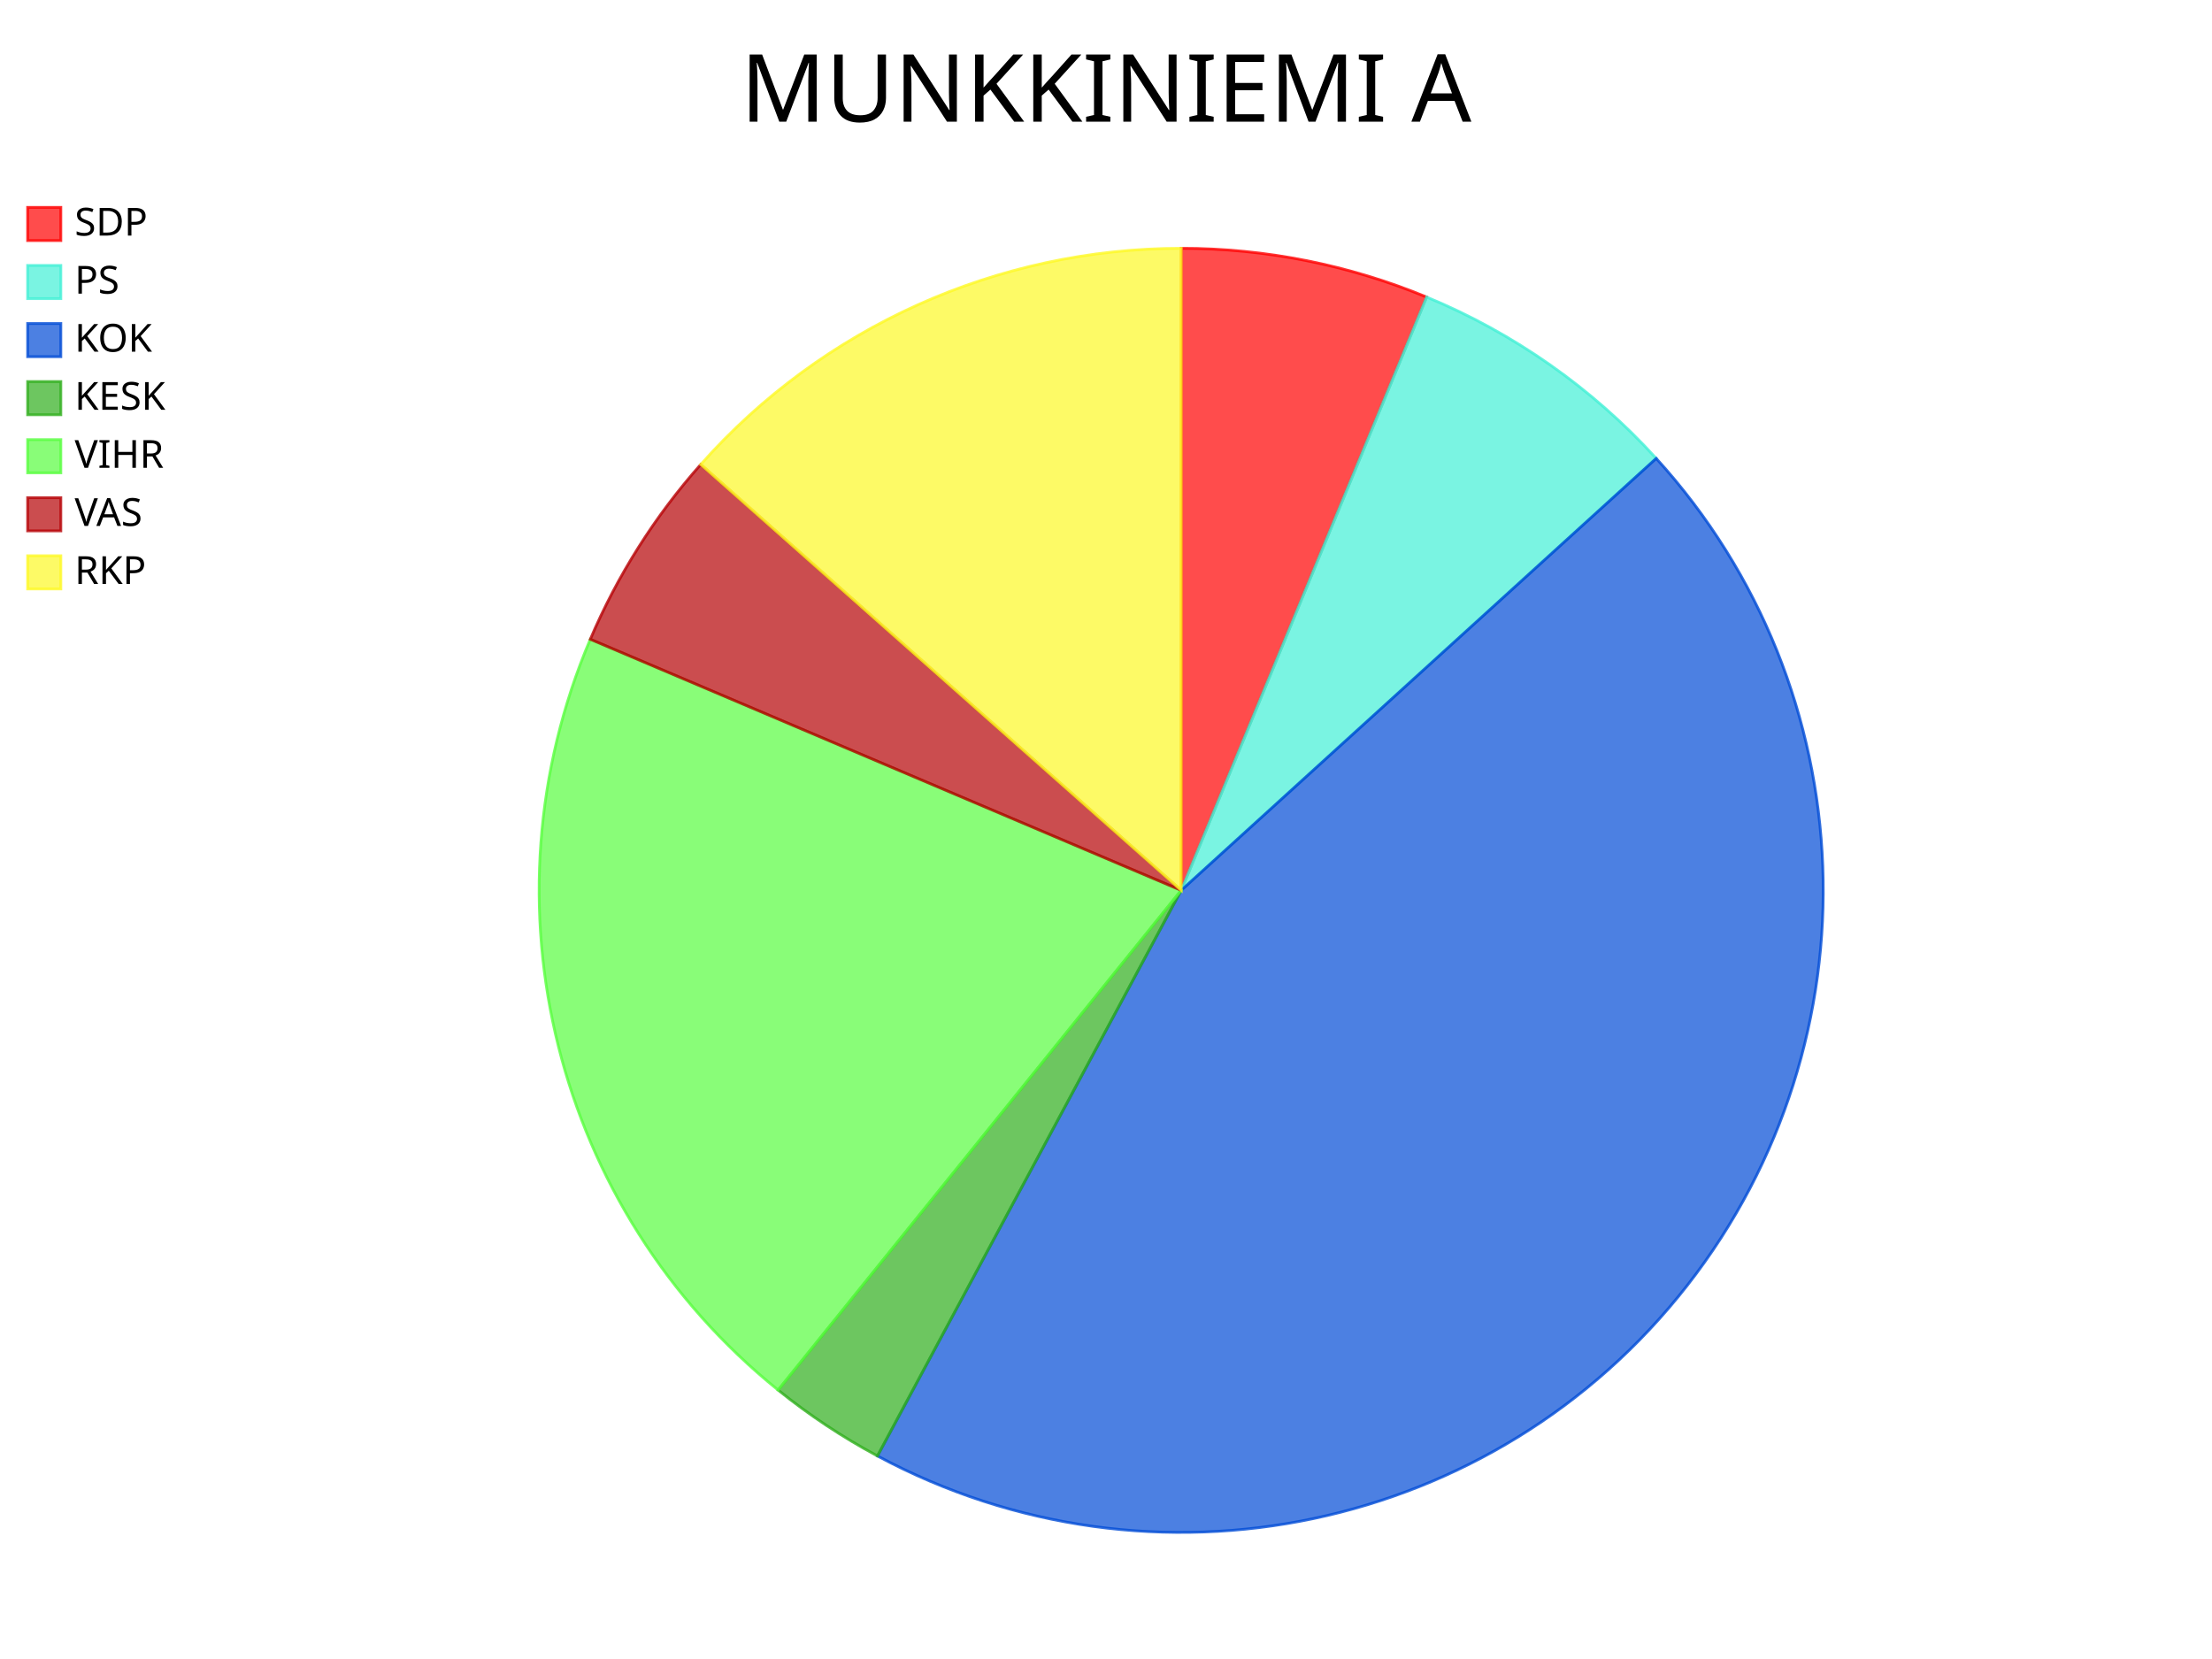
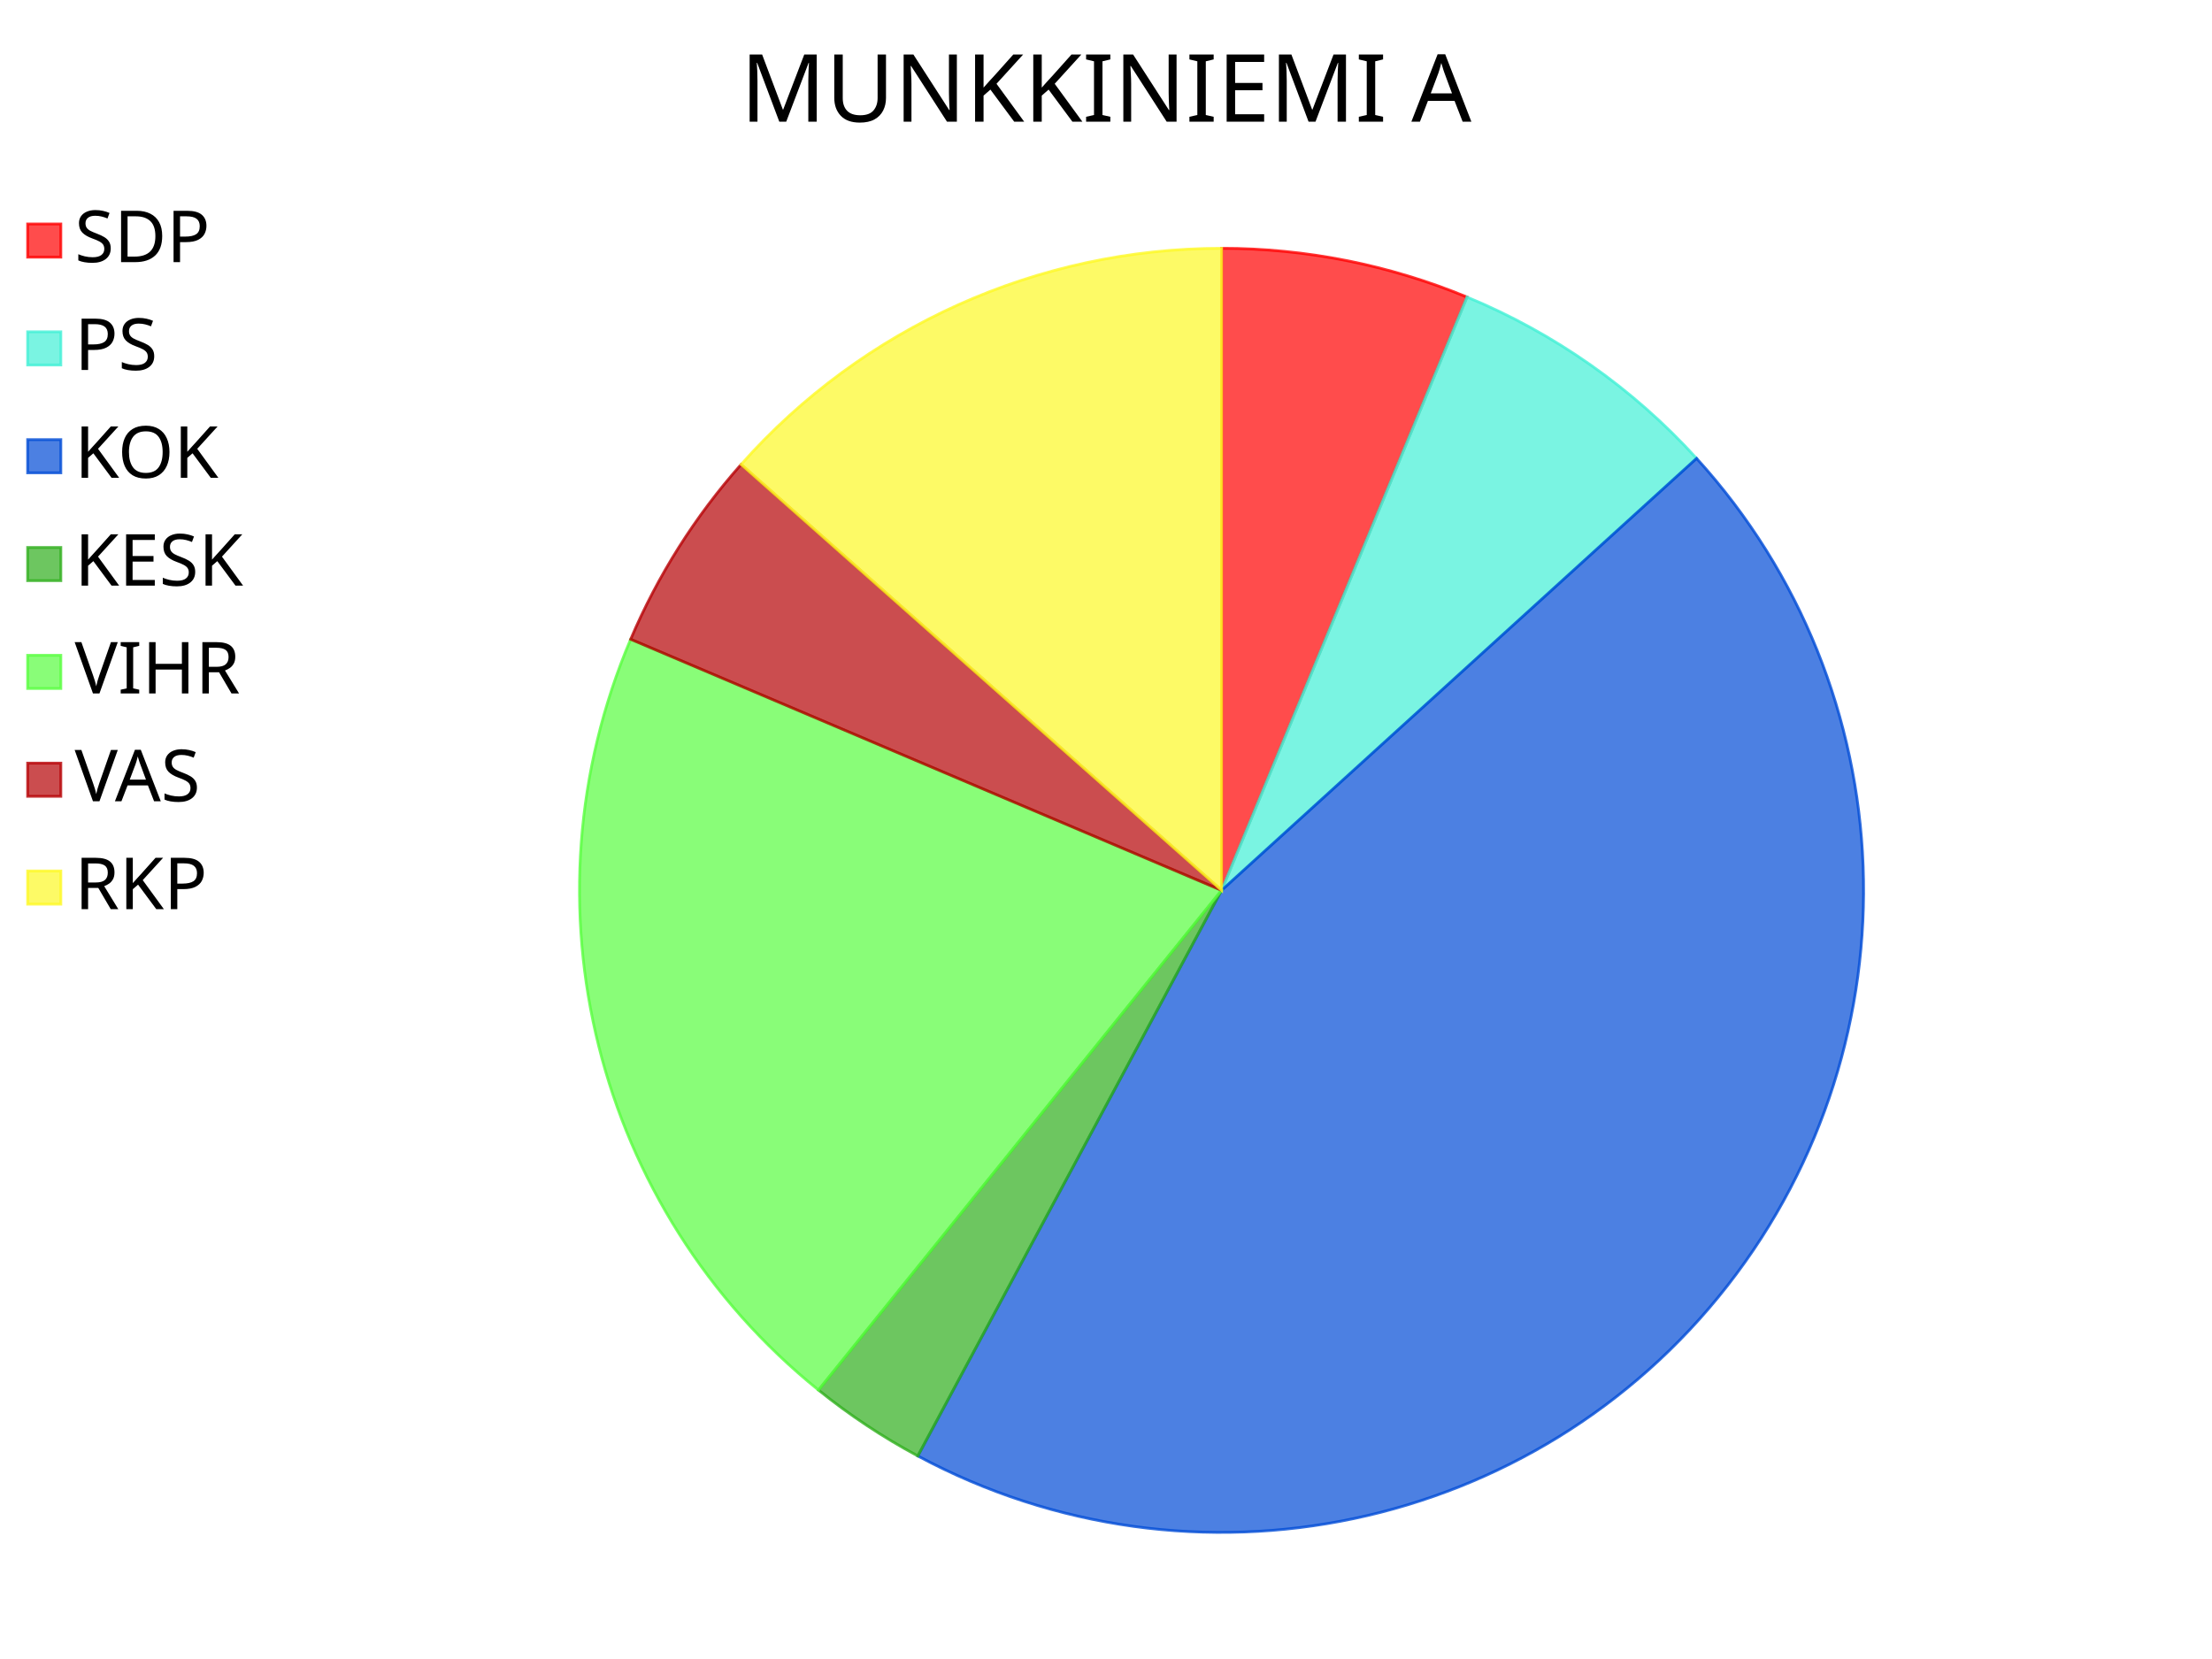
- <svg xmlns="http://www.w3.org/2000/svg" class="pygal-chart" id="chart-9b81ae3d-077e-4a8c-81e0-cb74dd970fc8" viewBox="0 0 800 600">
+ <svg xmlns="http://www.w3.org/2000/svg" class="pygal-chart" id="chart-feeceb3d-2995-4792-aeb0-28b92e09da41" viewBox="0 0 800 600">
  <defs>
-     <style type="text/css">#chart-9b81ae3d-077e-4a8c-81e0-cb74dd970fc8{-webkit-user-select:none;-webkit-font-smoothing:antialiased;font-family:Poppins}#chart-9b81ae3d-077e-4a8c-81e0-cb74dd970fc8 .title{font-family:Poppins;font-size:34px}#chart-9b81ae3d-077e-4a8c-81e0-cb74dd970fc8 .legends .legend text{font-family:Poppins;font-size:14px}#chart-9b81ae3d-077e-4a8c-81e0-cb74dd970fc8 .axis text{font-family:Poppins;font-size:10px}#chart-9b81ae3d-077e-4a8c-81e0-cb74dd970fc8 .axis text.major{font-family:Poppins;font-size:10px}#chart-9b81ae3d-077e-4a8c-81e0-cb74dd970fc8 .text-overlay text.value{font-family:Poppins;font-size:16px}#chart-9b81ae3d-077e-4a8c-81e0-cb74dd970fc8 .text-overlay text.label{font-family:Poppins;font-size:10px}#chart-9b81ae3d-077e-4a8c-81e0-cb74dd970fc8 .tooltip{font-family:Poppins;font-size:14px}#chart-9b81ae3d-077e-4a8c-81e0-cb74dd970fc8 text.no_data{font-family:Poppins;font-size:64px}
- #chart-9b81ae3d-077e-4a8c-81e0-cb74dd970fc8{background-color:#ffffff}#chart-9b81ae3d-077e-4a8c-81e0-cb74dd970fc8 path,#chart-9b81ae3d-077e-4a8c-81e0-cb74dd970fc8 line,#chart-9b81ae3d-077e-4a8c-81e0-cb74dd970fc8 rect,#chart-9b81ae3d-077e-4a8c-81e0-cb74dd970fc8 circle{-webkit-transition:300ms ease-in;-moz-transition:300ms ease-in;transition:300ms ease-in}#chart-9b81ae3d-077e-4a8c-81e0-cb74dd970fc8 .graph &gt; .background{fill:#ffffff}#chart-9b81ae3d-077e-4a8c-81e0-cb74dd970fc8 .plot &gt; .background{fill:#ffffff}#chart-9b81ae3d-077e-4a8c-81e0-cb74dd970fc8 .graph{fill:#000000}#chart-9b81ae3d-077e-4a8c-81e0-cb74dd970fc8 text.no_data{fill:#000000}#chart-9b81ae3d-077e-4a8c-81e0-cb74dd970fc8 .title{fill:#000000}#chart-9b81ae3d-077e-4a8c-81e0-cb74dd970fc8 .legends .legend text{fill:#000000}#chart-9b81ae3d-077e-4a8c-81e0-cb74dd970fc8 .legends .legend:hover text{fill:#000000}#chart-9b81ae3d-077e-4a8c-81e0-cb74dd970fc8 .axis .line{stroke:#000000}#chart-9b81ae3d-077e-4a8c-81e0-cb74dd970fc8 .axis .guide.line{stroke:#000000}#chart-9b81ae3d-077e-4a8c-81e0-cb74dd970fc8 .axis .major.line{stroke:#000000}#chart-9b81ae3d-077e-4a8c-81e0-cb74dd970fc8 .axis text.major{fill:#000000}#chart-9b81ae3d-077e-4a8c-81e0-cb74dd970fc8 .axis.y .guides:hover .guide.line,#chart-9b81ae3d-077e-4a8c-81e0-cb74dd970fc8 .line-graph .axis.x .guides:hover .guide.line,#chart-9b81ae3d-077e-4a8c-81e0-cb74dd970fc8 .stackedline-graph .axis.x .guides:hover .guide.line,#chart-9b81ae3d-077e-4a8c-81e0-cb74dd970fc8 .xy-graph .axis.x .guides:hover .guide.line{stroke:#000000}#chart-9b81ae3d-077e-4a8c-81e0-cb74dd970fc8 .axis .guides:hover text{fill:#000000}#chart-9b81ae3d-077e-4a8c-81e0-cb74dd970fc8 .reactive{fill-opacity:.7;stroke-opacity:.8}#chart-9b81ae3d-077e-4a8c-81e0-cb74dd970fc8 .ci{stroke:#000000}#chart-9b81ae3d-077e-4a8c-81e0-cb74dd970fc8 .reactive.active,#chart-9b81ae3d-077e-4a8c-81e0-cb74dd970fc8 .active .reactive{fill-opacity:.9;stroke-opacity:.9;stroke-width:4}#chart-9b81ae3d-077e-4a8c-81e0-cb74dd970fc8 .ci .reactive.active{stroke-width:1.5}#chart-9b81ae3d-077e-4a8c-81e0-cb74dd970fc8 .series text{fill:#000000}#chart-9b81ae3d-077e-4a8c-81e0-cb74dd970fc8 .tooltip rect{fill:#ffffff;stroke:#000000;-webkit-transition:opacity 300ms ease-in;-moz-transition:opacity 300ms ease-in;transition:opacity 300ms ease-in}#chart-9b81ae3d-077e-4a8c-81e0-cb74dd970fc8 .tooltip .label{fill:#000000}#chart-9b81ae3d-077e-4a8c-81e0-cb74dd970fc8 .tooltip .label{fill:#000000}#chart-9b81ae3d-077e-4a8c-81e0-cb74dd970fc8 .tooltip .legend{font-size:.8em;fill:#000000}#chart-9b81ae3d-077e-4a8c-81e0-cb74dd970fc8 .tooltip .x_label{font-size:.6em;fill:#000000}#chart-9b81ae3d-077e-4a8c-81e0-cb74dd970fc8 .tooltip .xlink{font-size:.5em;text-decoration:underline}#chart-9b81ae3d-077e-4a8c-81e0-cb74dd970fc8 .tooltip .value{font-size:1.5em}#chart-9b81ae3d-077e-4a8c-81e0-cb74dd970fc8 .bound{font-size:.5em}#chart-9b81ae3d-077e-4a8c-81e0-cb74dd970fc8 .max-value{font-size:.75em;fill:#000000}#chart-9b81ae3d-077e-4a8c-81e0-cb74dd970fc8 .map-element{fill:#ffffff;stroke:#000000 !important}#chart-9b81ae3d-077e-4a8c-81e0-cb74dd970fc8 .map-element .reactive{fill-opacity:inherit;stroke-opacity:inherit}#chart-9b81ae3d-077e-4a8c-81e0-cb74dd970fc8 .color-0,#chart-9b81ae3d-077e-4a8c-81e0-cb74dd970fc8 .color-0 a:visited{stroke:#ff0000;fill:#ff0000}#chart-9b81ae3d-077e-4a8c-81e0-cb74dd970fc8 .color-1,#chart-9b81ae3d-077e-4a8c-81e0-cb74dd970fc8 .color-1 a:visited{stroke:#42f0d6;fill:#42f0d6}#chart-9b81ae3d-077e-4a8c-81e0-cb74dd970fc8 .color-2,#chart-9b81ae3d-077e-4a8c-81e0-cb74dd970fc8 .color-2 a:visited{stroke:#004bd6;fill:#004bd6}#chart-9b81ae3d-077e-4a8c-81e0-cb74dd970fc8 .color-3,#chart-9b81ae3d-077e-4a8c-81e0-cb74dd970fc8 .color-3 a:visited{stroke:#30af1d;fill:#30af1d}#chart-9b81ae3d-077e-4a8c-81e0-cb74dd970fc8 .color-4,#chart-9b81ae3d-077e-4a8c-81e0-cb74dd970fc8 .color-4 a:visited{stroke:#58fd3f;fill:#58fd3f}#chart-9b81ae3d-077e-4a8c-81e0-cb74dd970fc8 .color-5,#chart-9b81ae3d-077e-4a8c-81e0-cb74dd970fc8 .color-5 a:visited{stroke:#b60205;fill:#b60205}#chart-9b81ae3d-077e-4a8c-81e0-cb74dd970fc8 .color-6,#chart-9b81ae3d-077e-4a8c-81e0-cb74dd970fc8 .color-6 a:visited{stroke:#fdf926;fill:#fdf926}#chart-9b81ae3d-077e-4a8c-81e0-cb74dd970fc8 .text-overlay .color-0 text{fill:black}#chart-9b81ae3d-077e-4a8c-81e0-cb74dd970fc8 .text-overlay .color-1 text{fill:black}#chart-9b81ae3d-077e-4a8c-81e0-cb74dd970fc8 .text-overlay .color-2 text{fill:black}#chart-9b81ae3d-077e-4a8c-81e0-cb74dd970fc8 .text-overlay .color-3 text{fill:black}#chart-9b81ae3d-077e-4a8c-81e0-cb74dd970fc8 .text-overlay .color-4 text{fill:black}#chart-9b81ae3d-077e-4a8c-81e0-cb74dd970fc8 .text-overlay .color-5 text{fill:black}#chart-9b81ae3d-077e-4a8c-81e0-cb74dd970fc8 .text-overlay .color-6 text{fill:black}
- #chart-9b81ae3d-077e-4a8c-81e0-cb74dd970fc8 text.no_data{text-anchor:middle}#chart-9b81ae3d-077e-4a8c-81e0-cb74dd970fc8 .guide.line{fill:none}#chart-9b81ae3d-077e-4a8c-81e0-cb74dd970fc8 .centered{text-anchor:middle}#chart-9b81ae3d-077e-4a8c-81e0-cb74dd970fc8 .title{text-anchor:middle}#chart-9b81ae3d-077e-4a8c-81e0-cb74dd970fc8 .legends .legend text{fill-opacity:1}#chart-9b81ae3d-077e-4a8c-81e0-cb74dd970fc8 .axis.x text{text-anchor:middle}#chart-9b81ae3d-077e-4a8c-81e0-cb74dd970fc8 .axis.x:not(.web) text[transform]{text-anchor:start}#chart-9b81ae3d-077e-4a8c-81e0-cb74dd970fc8 .axis.x:not(.web) text[transform].backwards{text-anchor:end}#chart-9b81ae3d-077e-4a8c-81e0-cb74dd970fc8 .axis.y text{text-anchor:end}#chart-9b81ae3d-077e-4a8c-81e0-cb74dd970fc8 .axis.y text[transform].backwards{text-anchor:start}#chart-9b81ae3d-077e-4a8c-81e0-cb74dd970fc8 .axis.y2 text{text-anchor:start}#chart-9b81ae3d-077e-4a8c-81e0-cb74dd970fc8 .axis.y2 text[transform].backwards{text-anchor:end}#chart-9b81ae3d-077e-4a8c-81e0-cb74dd970fc8 .axis .guide.line{stroke-dasharray:4,4}#chart-9b81ae3d-077e-4a8c-81e0-cb74dd970fc8 .axis .major.guide.line{stroke-dasharray:6,6}#chart-9b81ae3d-077e-4a8c-81e0-cb74dd970fc8 .horizontal .axis.y .guide.line,#chart-9b81ae3d-077e-4a8c-81e0-cb74dd970fc8 .horizontal .axis.y2 .guide.line,#chart-9b81ae3d-077e-4a8c-81e0-cb74dd970fc8 .vertical .axis.x .guide.line{opacity:0}#chart-9b81ae3d-077e-4a8c-81e0-cb74dd970fc8 .horizontal .axis.always_show .guide.line,#chart-9b81ae3d-077e-4a8c-81e0-cb74dd970fc8 .vertical .axis.always_show .guide.line{opacity:1 !important}#chart-9b81ae3d-077e-4a8c-81e0-cb74dd970fc8 .axis.y .guides:hover .guide.line,#chart-9b81ae3d-077e-4a8c-81e0-cb74dd970fc8 .axis.y2 .guides:hover .guide.line,#chart-9b81ae3d-077e-4a8c-81e0-cb74dd970fc8 .axis.x .guides:hover .guide.line{opacity:1}#chart-9b81ae3d-077e-4a8c-81e0-cb74dd970fc8 .axis .guides:hover text{opacity:1}#chart-9b81ae3d-077e-4a8c-81e0-cb74dd970fc8 .nofill{fill:none}#chart-9b81ae3d-077e-4a8c-81e0-cb74dd970fc8 .subtle-fill{fill-opacity:.2}#chart-9b81ae3d-077e-4a8c-81e0-cb74dd970fc8 .dot{stroke-width:1px;fill-opacity:1}#chart-9b81ae3d-077e-4a8c-81e0-cb74dd970fc8 .dot.active{stroke-width:5px}#chart-9b81ae3d-077e-4a8c-81e0-cb74dd970fc8 .dot.negative{fill:transparent}#chart-9b81ae3d-077e-4a8c-81e0-cb74dd970fc8 text,#chart-9b81ae3d-077e-4a8c-81e0-cb74dd970fc8 tspan{stroke:none !important}#chart-9b81ae3d-077e-4a8c-81e0-cb74dd970fc8 .series text.active{opacity:1}#chart-9b81ae3d-077e-4a8c-81e0-cb74dd970fc8 .tooltip rect{fill-opacity:.95;stroke-width:.5}#chart-9b81ae3d-077e-4a8c-81e0-cb74dd970fc8 .tooltip text{fill-opacity:1}#chart-9b81ae3d-077e-4a8c-81e0-cb74dd970fc8 .showable{visibility:hidden}#chart-9b81ae3d-077e-4a8c-81e0-cb74dd970fc8 .showable.shown{visibility:visible}#chart-9b81ae3d-077e-4a8c-81e0-cb74dd970fc8 .gauge-background{fill:rgba(229,229,229,1);stroke:none}#chart-9b81ae3d-077e-4a8c-81e0-cb74dd970fc8 .bg-lines{stroke:#ffffff;stroke-width:2px}</style>
+     <style type="text/css">#chart-feeceb3d-2995-4792-aeb0-28b92e09da41{-webkit-user-select:none;-webkit-font-smoothing:antialiased;font-family:Poppins}#chart-feeceb3d-2995-4792-aeb0-28b92e09da41 .title{font-family:Poppins;font-size:34px}#chart-feeceb3d-2995-4792-aeb0-28b92e09da41 .legends .legend text{font-family:Poppins;font-size:26px}#chart-feeceb3d-2995-4792-aeb0-28b92e09da41 .axis text{font-family:Poppins;font-size:26px}#chart-feeceb3d-2995-4792-aeb0-28b92e09da41 .axis text.major{font-family:Poppins;font-size:10px}#chart-feeceb3d-2995-4792-aeb0-28b92e09da41 .text-overlay text.value{font-family:Poppins;font-size:26px}#chart-feeceb3d-2995-4792-aeb0-28b92e09da41 .text-overlay text.label{font-family:Poppins;font-size:26px}#chart-feeceb3d-2995-4792-aeb0-28b92e09da41 .tooltip{font-family:Poppins;font-size:14px}#chart-feeceb3d-2995-4792-aeb0-28b92e09da41 text.no_data{font-family:Poppins;font-size:64px}
+ #chart-feeceb3d-2995-4792-aeb0-28b92e09da41{background-color:#ffffff}#chart-feeceb3d-2995-4792-aeb0-28b92e09da41 path,#chart-feeceb3d-2995-4792-aeb0-28b92e09da41 line,#chart-feeceb3d-2995-4792-aeb0-28b92e09da41 rect,#chart-feeceb3d-2995-4792-aeb0-28b92e09da41 circle{-webkit-transition:300ms ease-in;-moz-transition:300ms ease-in;transition:300ms ease-in}#chart-feeceb3d-2995-4792-aeb0-28b92e09da41 .graph &gt; .background{fill:#ffffff}#chart-feeceb3d-2995-4792-aeb0-28b92e09da41 .plot &gt; .background{fill:#ffffff}#chart-feeceb3d-2995-4792-aeb0-28b92e09da41 .graph{fill:#000000}#chart-feeceb3d-2995-4792-aeb0-28b92e09da41 text.no_data{fill:#000000}#chart-feeceb3d-2995-4792-aeb0-28b92e09da41 .title{fill:#000000}#chart-feeceb3d-2995-4792-aeb0-28b92e09da41 .legends .legend text{fill:#000000}#chart-feeceb3d-2995-4792-aeb0-28b92e09da41 .legends .legend:hover text{fill:#000000}#chart-feeceb3d-2995-4792-aeb0-28b92e09da41 .axis .line{stroke:#000000}#chart-feeceb3d-2995-4792-aeb0-28b92e09da41 .axis .guide.line{stroke:#000000}#chart-feeceb3d-2995-4792-aeb0-28b92e09da41 .axis .major.line{stroke:#000000}#chart-feeceb3d-2995-4792-aeb0-28b92e09da41 .axis text.major{fill:#000000}#chart-feeceb3d-2995-4792-aeb0-28b92e09da41 .axis.y .guides:hover .guide.line,#chart-feeceb3d-2995-4792-aeb0-28b92e09da41 .line-graph .axis.x .guides:hover .guide.line,#chart-feeceb3d-2995-4792-aeb0-28b92e09da41 .stackedline-graph .axis.x .guides:hover .guide.line,#chart-feeceb3d-2995-4792-aeb0-28b92e09da41 .xy-graph .axis.x .guides:hover .guide.line{stroke:#000000}#chart-feeceb3d-2995-4792-aeb0-28b92e09da41 .axis .guides:hover text{fill:#000000}#chart-feeceb3d-2995-4792-aeb0-28b92e09da41 .reactive{fill-opacity:.7;stroke-opacity:.8}#chart-feeceb3d-2995-4792-aeb0-28b92e09da41 .ci{stroke:#000000}#chart-feeceb3d-2995-4792-aeb0-28b92e09da41 .reactive.active,#chart-feeceb3d-2995-4792-aeb0-28b92e09da41 .active .reactive{fill-opacity:.9;stroke-opacity:.9;stroke-width:4}#chart-feeceb3d-2995-4792-aeb0-28b92e09da41 .ci .reactive.active{stroke-width:1.5}#chart-feeceb3d-2995-4792-aeb0-28b92e09da41 .series text{fill:#000000}#chart-feeceb3d-2995-4792-aeb0-28b92e09da41 .tooltip rect{fill:#ffffff;stroke:#000000;-webkit-transition:opacity 300ms ease-in;-moz-transition:opacity 300ms ease-in;transition:opacity 300ms ease-in}#chart-feeceb3d-2995-4792-aeb0-28b92e09da41 .tooltip .label{fill:#000000}#chart-feeceb3d-2995-4792-aeb0-28b92e09da41 .tooltip .label{fill:#000000}#chart-feeceb3d-2995-4792-aeb0-28b92e09da41 .tooltip .legend{font-size:.8em;fill:#000000}#chart-feeceb3d-2995-4792-aeb0-28b92e09da41 .tooltip .x_label{font-size:.6em;fill:#000000}#chart-feeceb3d-2995-4792-aeb0-28b92e09da41 .tooltip .xlink{font-size:.5em;text-decoration:underline}#chart-feeceb3d-2995-4792-aeb0-28b92e09da41 .tooltip .value{font-size:1.5em}#chart-feeceb3d-2995-4792-aeb0-28b92e09da41 .bound{font-size:.5em}#chart-feeceb3d-2995-4792-aeb0-28b92e09da41 .max-value{font-size:.75em;fill:#000000}#chart-feeceb3d-2995-4792-aeb0-28b92e09da41 .map-element{fill:#ffffff;stroke:#000000 !important}#chart-feeceb3d-2995-4792-aeb0-28b92e09da41 .map-element .reactive{fill-opacity:inherit;stroke-opacity:inherit}#chart-feeceb3d-2995-4792-aeb0-28b92e09da41 .color-0,#chart-feeceb3d-2995-4792-aeb0-28b92e09da41 .color-0 a:visited{stroke:#ff0000;fill:#ff0000}#chart-feeceb3d-2995-4792-aeb0-28b92e09da41 .color-1,#chart-feeceb3d-2995-4792-aeb0-28b92e09da41 .color-1 a:visited{stroke:#42f0d6;fill:#42f0d6}#chart-feeceb3d-2995-4792-aeb0-28b92e09da41 .color-2,#chart-feeceb3d-2995-4792-aeb0-28b92e09da41 .color-2 a:visited{stroke:#004bd6;fill:#004bd6}#chart-feeceb3d-2995-4792-aeb0-28b92e09da41 .color-3,#chart-feeceb3d-2995-4792-aeb0-28b92e09da41 .color-3 a:visited{stroke:#30af1d;fill:#30af1d}#chart-feeceb3d-2995-4792-aeb0-28b92e09da41 .color-4,#chart-feeceb3d-2995-4792-aeb0-28b92e09da41 .color-4 a:visited{stroke:#58fd3f;fill:#58fd3f}#chart-feeceb3d-2995-4792-aeb0-28b92e09da41 .color-5,#chart-feeceb3d-2995-4792-aeb0-28b92e09da41 .color-5 a:visited{stroke:#b60205;fill:#b60205}#chart-feeceb3d-2995-4792-aeb0-28b92e09da41 .color-6,#chart-feeceb3d-2995-4792-aeb0-28b92e09da41 .color-6 a:visited{stroke:#fdf926;fill:#fdf926}#chart-feeceb3d-2995-4792-aeb0-28b92e09da41 .text-overlay .color-0 text{fill:black}#chart-feeceb3d-2995-4792-aeb0-28b92e09da41 .text-overlay .color-1 text{fill:black}#chart-feeceb3d-2995-4792-aeb0-28b92e09da41 .text-overlay .color-2 text{fill:black}#chart-feeceb3d-2995-4792-aeb0-28b92e09da41 .text-overlay .color-3 text{fill:black}#chart-feeceb3d-2995-4792-aeb0-28b92e09da41 .text-overlay .color-4 text{fill:black}#chart-feeceb3d-2995-4792-aeb0-28b92e09da41 .text-overlay .color-5 text{fill:black}#chart-feeceb3d-2995-4792-aeb0-28b92e09da41 .text-overlay .color-6 text{fill:black}
+ #chart-feeceb3d-2995-4792-aeb0-28b92e09da41 text.no_data{text-anchor:middle}#chart-feeceb3d-2995-4792-aeb0-28b92e09da41 .guide.line{fill:none}#chart-feeceb3d-2995-4792-aeb0-28b92e09da41 .centered{text-anchor:middle}#chart-feeceb3d-2995-4792-aeb0-28b92e09da41 .title{text-anchor:middle}#chart-feeceb3d-2995-4792-aeb0-28b92e09da41 .legends .legend text{fill-opacity:1}#chart-feeceb3d-2995-4792-aeb0-28b92e09da41 .axis.x text{text-anchor:middle}#chart-feeceb3d-2995-4792-aeb0-28b92e09da41 .axis.x:not(.web) text[transform]{text-anchor:start}#chart-feeceb3d-2995-4792-aeb0-28b92e09da41 .axis.x:not(.web) text[transform].backwards{text-anchor:end}#chart-feeceb3d-2995-4792-aeb0-28b92e09da41 .axis.y text{text-anchor:end}#chart-feeceb3d-2995-4792-aeb0-28b92e09da41 .axis.y text[transform].backwards{text-anchor:start}#chart-feeceb3d-2995-4792-aeb0-28b92e09da41 .axis.y2 text{text-anchor:start}#chart-feeceb3d-2995-4792-aeb0-28b92e09da41 .axis.y2 text[transform].backwards{text-anchor:end}#chart-feeceb3d-2995-4792-aeb0-28b92e09da41 .axis .guide.line{stroke-dasharray:4,4}#chart-feeceb3d-2995-4792-aeb0-28b92e09da41 .axis .major.guide.line{stroke-dasharray:6,6}#chart-feeceb3d-2995-4792-aeb0-28b92e09da41 .horizontal .axis.y .guide.line,#chart-feeceb3d-2995-4792-aeb0-28b92e09da41 .horizontal .axis.y2 .guide.line,#chart-feeceb3d-2995-4792-aeb0-28b92e09da41 .vertical .axis.x .guide.line{opacity:0}#chart-feeceb3d-2995-4792-aeb0-28b92e09da41 .horizontal .axis.always_show .guide.line,#chart-feeceb3d-2995-4792-aeb0-28b92e09da41 .vertical .axis.always_show .guide.line{opacity:1 !important}#chart-feeceb3d-2995-4792-aeb0-28b92e09da41 .axis.y .guides:hover .guide.line,#chart-feeceb3d-2995-4792-aeb0-28b92e09da41 .axis.y2 .guides:hover .guide.line,#chart-feeceb3d-2995-4792-aeb0-28b92e09da41 .axis.x .guides:hover .guide.line{opacity:1}#chart-feeceb3d-2995-4792-aeb0-28b92e09da41 .axis .guides:hover text{opacity:1}#chart-feeceb3d-2995-4792-aeb0-28b92e09da41 .nofill{fill:none}#chart-feeceb3d-2995-4792-aeb0-28b92e09da41 .subtle-fill{fill-opacity:.2}#chart-feeceb3d-2995-4792-aeb0-28b92e09da41 .dot{stroke-width:1px;fill-opacity:1}#chart-feeceb3d-2995-4792-aeb0-28b92e09da41 .dot.active{stroke-width:5px}#chart-feeceb3d-2995-4792-aeb0-28b92e09da41 .dot.negative{fill:transparent}#chart-feeceb3d-2995-4792-aeb0-28b92e09da41 text,#chart-feeceb3d-2995-4792-aeb0-28b92e09da41 tspan{stroke:none !important}#chart-feeceb3d-2995-4792-aeb0-28b92e09da41 .series text.active{opacity:1}#chart-feeceb3d-2995-4792-aeb0-28b92e09da41 .tooltip rect{fill-opacity:.95;stroke-width:.5}#chart-feeceb3d-2995-4792-aeb0-28b92e09da41 .tooltip text{fill-opacity:1}#chart-feeceb3d-2995-4792-aeb0-28b92e09da41 .showable{visibility:hidden}#chart-feeceb3d-2995-4792-aeb0-28b92e09da41 .showable.shown{visibility:visible}#chart-feeceb3d-2995-4792-aeb0-28b92e09da41 .gauge-background{fill:rgba(229,229,229,1);stroke:none}#chart-feeceb3d-2995-4792-aeb0-28b92e09da41 .bg-lines{stroke:#ffffff;stroke-width:2px}</style>
  </defs>
  <g class="graph pie-graph vertical">
    <rect class="background" height="600" width="800" x="0" y="0" />
-     <g class="plot" transform="translate(75, 64)">
-       <rect class="background" height="516" width="704.4" x="0" y="0" />
+     <g class="plot" transform="translate(104, 64)">
+       <rect class="background" height="516" width="675.6" x="0" y="0" />
      <g class="series serie-0 color-0">
        <g class="slices">
          <g class="slice">
-             <path class="slice reactive tooltip-trigger" d="M352.2 25.8 A232.2 232.2 0 0 1 440.957 43.433 L352.2 258 A0 0 0 0 0 352.2 258 z" />
+             <path class="slice reactive tooltip-trigger" d="M337.8 25.8 A232.2 232.2 0 0 1 426.557 43.433 L337.8 258 A0 0 0 0 0 337.8 258 z" />
          </g>
        </g>
      </g>
      <g class="series serie-1 color-1">
        <g class="slices">
          <g class="slice">
-             <path class="slice reactive tooltip-trigger" d="M440.957 43.433 A232.2 232.2 0 0 1 523.991 101.78 L352.2 258 A0 0 0 0 0 352.2 258 z" />
+             <path class="slice reactive tooltip-trigger" d="M426.557 43.433 A232.2 232.2 0 0 1 509.591 101.78 L337.8 258 A0 0 0 0 0 337.8 258 z" />
          </g>
        </g>
      </g>
      <g class="series serie-2 color-2">
        <g class="slices">
          <g class="slice">
-             <path class="slice reactive tooltip-trigger" d="M523.991 101.78 A232.2 232.2 0 0 1 242.343 462.568 L352.2 258 A0 0 0 0 0 352.2 258 z" />
+             <path class="slice reactive tooltip-trigger" d="M509.591 101.78 A232.2 232.2 0 0 1 227.943 462.568 L337.8 258 A0 0 0 0 0 337.8 258 z" />
          </g>
        </g>
      </g>
      <g class="series serie-3 color-3">
        <g class="slices">
          <g class="slice">
-             <path class="slice reactive tooltip-trigger" d="M242.343 462.568 A232.2 232.2 0 0 1 206.421 438.735 L352.2 258 A0 0 0 0 0 352.2 258 z" />
+             <path class="slice reactive tooltip-trigger" d="M227.943 462.568 A232.2 232.2 0 0 1 192.021 438.735 L337.8 258 A0 0 0 0 0 337.8 258 z" />
          </g>
        </g>
      </g>
      <g class="series serie-4 color-4">
        <g class="slices">
          <g class="slice">
-             <path class="slice reactive tooltip-trigger" d="M206.421 438.735 A232.2 232.2 0 0 1 138.49 167.198 L352.2 258 A0 0 0 0 0 352.2 258 z" />
+             <path class="slice reactive tooltip-trigger" d="M192.021 438.735 A232.2 232.2 0 0 1 124.09 167.198 L337.8 258 A0 0 0 0 0 337.8 258 z" />
          </g>
        </g>
      </g>
      <g class="series serie-5 color-5">
        <g class="slices">
          <g class="slice">
-             <path class="slice reactive tooltip-trigger" d="M138.49 167.198 A232.2 232.2 0 0 1 178.434 103.98 L352.2 258 A0 0 0 0 0 352.2 258 z" />
+             <path class="slice reactive tooltip-trigger" d="M124.09 167.198 A232.2 232.2 0 0 1 164.034 103.98 L337.8 258 A0 0 0 0 0 337.8 258 z" />
          </g>
        </g>
      </g>
      <g class="series serie-6 color-6">
        <g class="slices">
          <g class="slice">
-             <path class="slice reactive tooltip-trigger" d="M178.434 103.98 A232.2 232.2 0 0 1 352.2 25.8 L352.2 258 A0 0 0 0 0 352.2 258 z" />
+             <path class="slice reactive tooltip-trigger" d="M164.034 103.98 A232.2 232.2 0 0 1 337.8 25.8 L337.8 258 A0 0 0 0 0 337.8 258 z" />
          </g>
        </g>
      </g>
    </g>
    <g class="titles">
      <text class="title plot_title" x="400.0" y="44">MUNKKINIEMI A</text>
    </g>
-     <g class="plot overlay" transform="translate(75, 64)">
+     <g class="plot overlay" transform="translate(104, 64)">
      <g class="series serie-0 color-0" />
      <g class="series serie-1 color-1" />
      <g class="series serie-2 color-2" />
      <g class="series serie-3 color-3" />
      <g class="series serie-4 color-4" />
      <g class="series serie-5 color-5" />
      <g class="series serie-6 color-6" />
    </g>
-     <g class="plot text-overlay" transform="translate(75, 64)">
+     <g class="plot text-overlay" transform="translate(104, 64)">
      <g class="series serie-0 color-0" />
      <g class="series serie-1 color-1" />
      <g class="series serie-2 color-2" />
      <g class="series serie-3 color-3" />
      <g class="series serie-4 color-4" />
      <g class="series serie-5 color-5" />
      <g class="series serie-6 color-6" />
    </g>
-     <g class="plot tooltip-overlay" transform="translate(75, 64)">
+     <g class="plot tooltip-overlay" transform="translate(104, 64)">
      <g class="tooltip" style="opacity: 0" transform="translate(0 0)">
        <rect class="tooltip-box" height="0" rx="0" ry="0" width="0" />
        <g class="text" />
      </g>
    </g>
    <g class="legends" transform="translate(10, 74)">
      <g class="legend reactive activate-serie" id="activate-serie-0">
-         <rect class="color-0 reactive" height="12" width="12" x="0.0" y="1.0" />
-         <text x="17.0" y="11.2">SDP</text>
+         <rect class="color-0 reactive" height="12" width="12" x="0.0" y="7.0" />
+         <text x="17.0" y="20.8">SDP</text>
      </g>
      <g class="legend reactive activate-serie" id="activate-serie-1">
-         <rect class="color-1 reactive" height="12" width="12" x="0.0" y="22.0" />
-         <text x="17.0" y="32.2">PS</text>
+         <rect class="color-1 reactive" height="12" width="12" x="0.0" y="46.0" />
+         <text x="17.0" y="59.8">PS</text>
      </g>
      <g class="legend reactive activate-serie" id="activate-serie-2">
-         <rect class="color-2 reactive" height="12" width="12" x="0.0" y="43.0" />
-         <text x="17.0" y="53.2">KOK</text>
+         <rect class="color-2 reactive" height="12" width="12" x="0.0" y="85.0" />
+         <text x="17.0" y="98.8">KOK</text>
      </g>
      <g class="legend reactive activate-serie" id="activate-serie-3">
-         <rect class="color-3 reactive" height="12" width="12" x="0.0" y="64.0" />
-         <text x="17.0" y="74.2">KESK</text>
+         <rect class="color-3 reactive" height="12" width="12" x="0.0" y="124.0" />
+         <text x="17.0" y="137.8">KESK</text>
      </g>
      <g class="legend reactive activate-serie" id="activate-serie-4">
-         <rect class="color-4 reactive" height="12" width="12" x="0.0" y="85.0" />
-         <text x="17.0" y="95.2">VIHR</text>
+         <rect class="color-4 reactive" height="12" width="12" x="0.0" y="163.0" />
+         <text x="17.0" y="176.8">VIHR</text>
      </g>
      <g class="legend reactive activate-serie" id="activate-serie-5">
-         <rect class="color-5 reactive" height="12" width="12" x="0.0" y="106.0" />
-         <text x="17.0" y="116.2">VAS</text>
+         <rect class="color-5 reactive" height="12" width="12" x="0.0" y="202.0" />
+         <text x="17.0" y="215.8">VAS</text>
      </g>
      <g class="legend reactive activate-serie" id="activate-serie-6">
-         <rect class="color-6 reactive" height="12" width="12" x="0.0" y="127.0" />
-         <text x="17.0" y="137.2">RKP</text>
+         <rect class="color-6 reactive" height="12" width="12" x="0.0" y="241.0" />
+         <text x="17.0" y="254.8">RKP</text>
      </g>
    </g>
    <g class="legends" transform="translate(790, 74)" />
  </g>
</svg>
